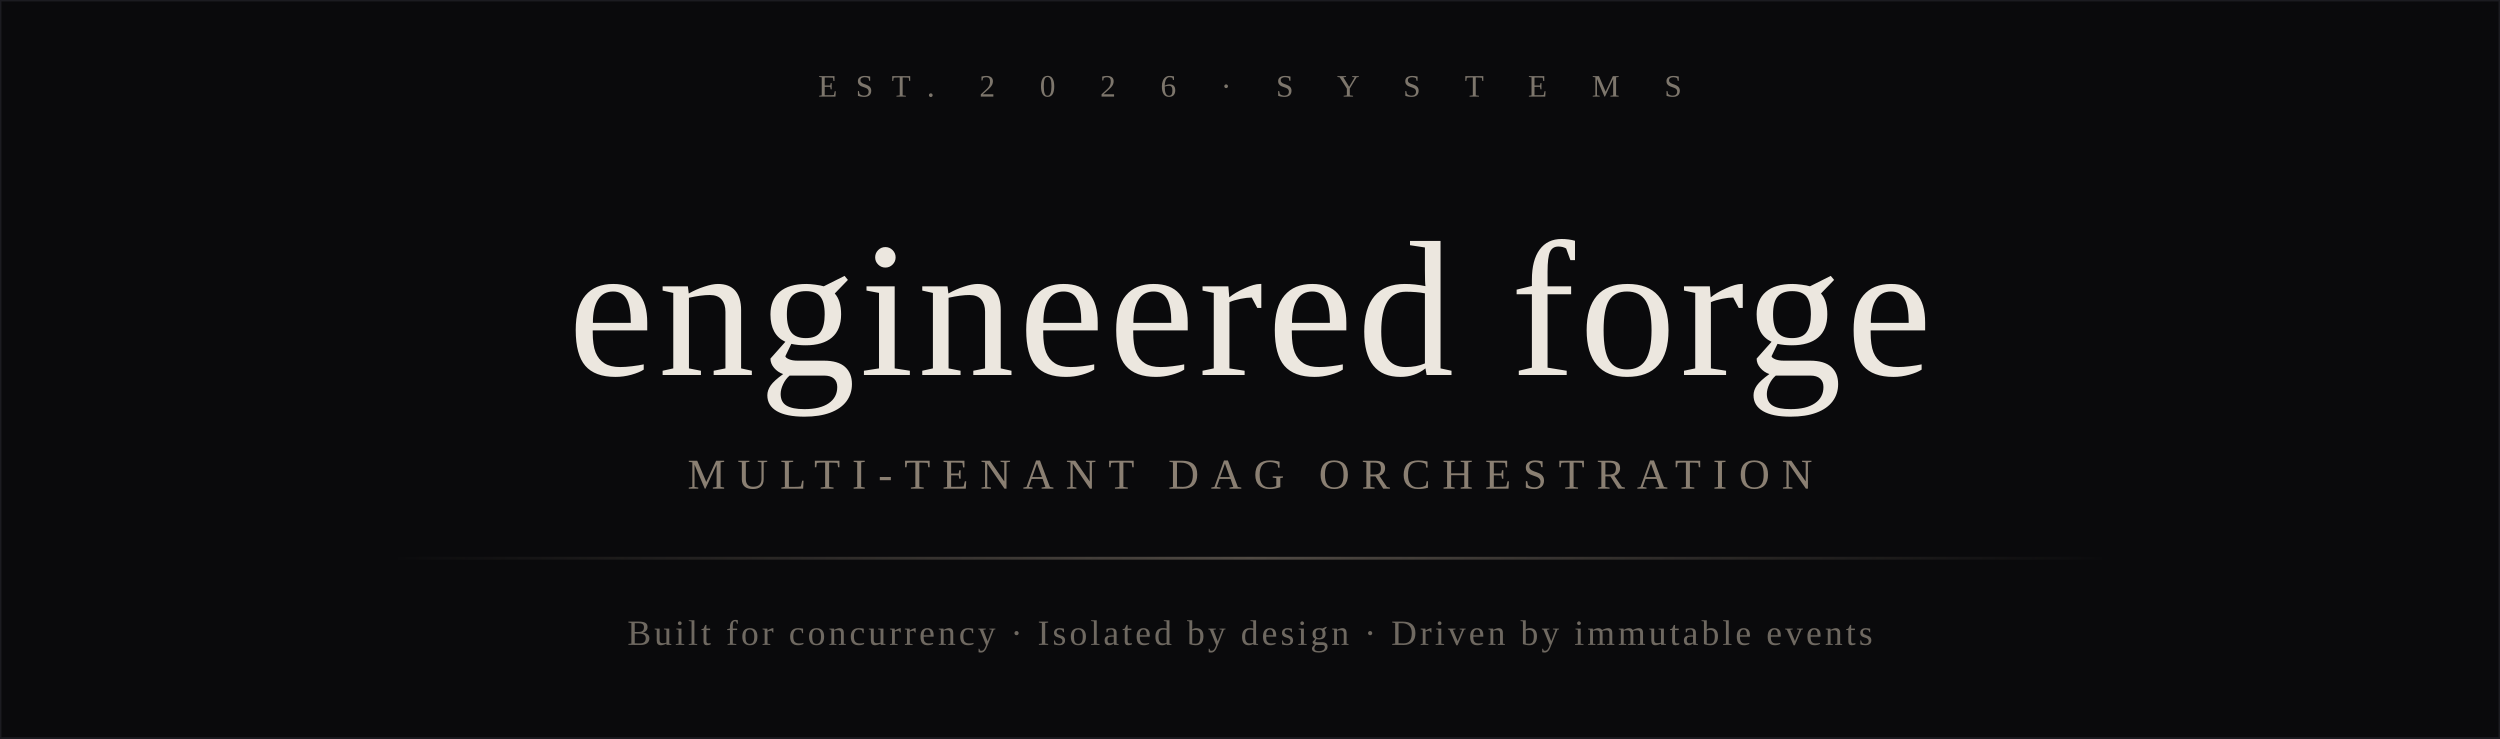
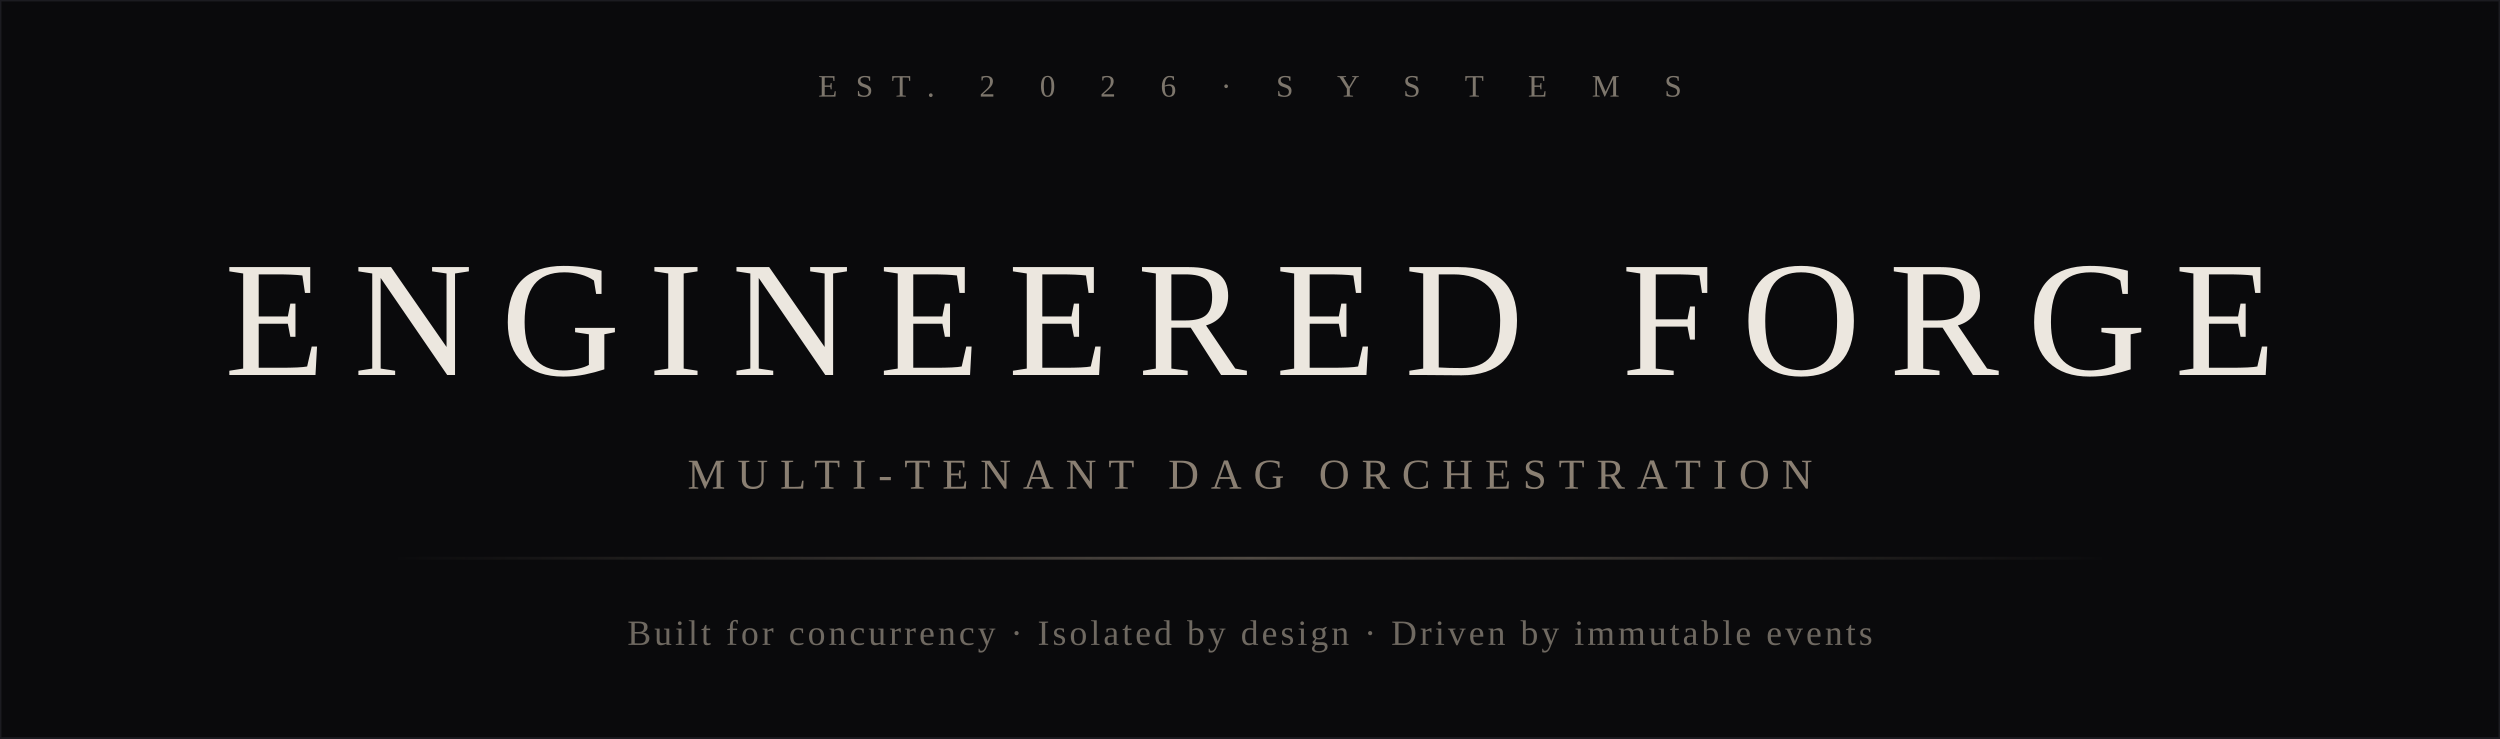
<svg xmlns="http://www.w3.org/2000/svg" width="880" height="260" viewBox="0 0 880 260" role="img" aria-labelledby="t d">
  <defs>
    <linearGradient id="rule" x1="0" y1="0" x2="1" y2="0">
      <stop offset="0%" stop-color="#8a7f72" stop-opacity="0" />
      <stop offset="50%" stop-color="#8a7f72" stop-opacity="0.55" />
      <stop offset="100%" stop-color="#8a7f72" stop-opacity="0" />
    </linearGradient>
  </defs>
  <rect width="880" height="260" fill="#0a0a0c" />
  <rect x="0" y="0" width="880" height="260" fill="none" stroke="#1c1c21" stroke-width="1" />
  <g text-anchor="middle">
    <text x="440" y="34" fill="#7d766c" font-family="Georgia, 'Times New Roman', serif" font-size="11" letter-spacing="6.5">EST. 2 0 2 6 · S Y S T E M S</text>
-     <text x="440" y="132" fill="#ece7df" font-family="Georgia, 'Times New Roman', serif" font-size="68" letter-spacing="1.5">engineered forge</text>
+     <text x="440" y="132" fill="#ece7df" font-family="Georgia, 'Times New Roman', serif" font-size="58" letter-spacing="10">ENGINEERED FORGE</text>
    <text x="440" y="172" fill="#8a7f72" font-family="Georgia, 'Times New Roman', serif" font-size="15" letter-spacing="4.2">MULTI-TENANT DAG ORCHESTRATION</text>
    <rect x="140" y="196" width="600" height="1" fill="url(#rule)" />
    <text x="440" y="227" fill="#6f6961" font-family="Georgia, 'Times New Roman', serif" font-size="12.5" letter-spacing="1.1">Built for concurrency · Isolated by design · Driven by immutable events</text>
  </g>
</svg>
